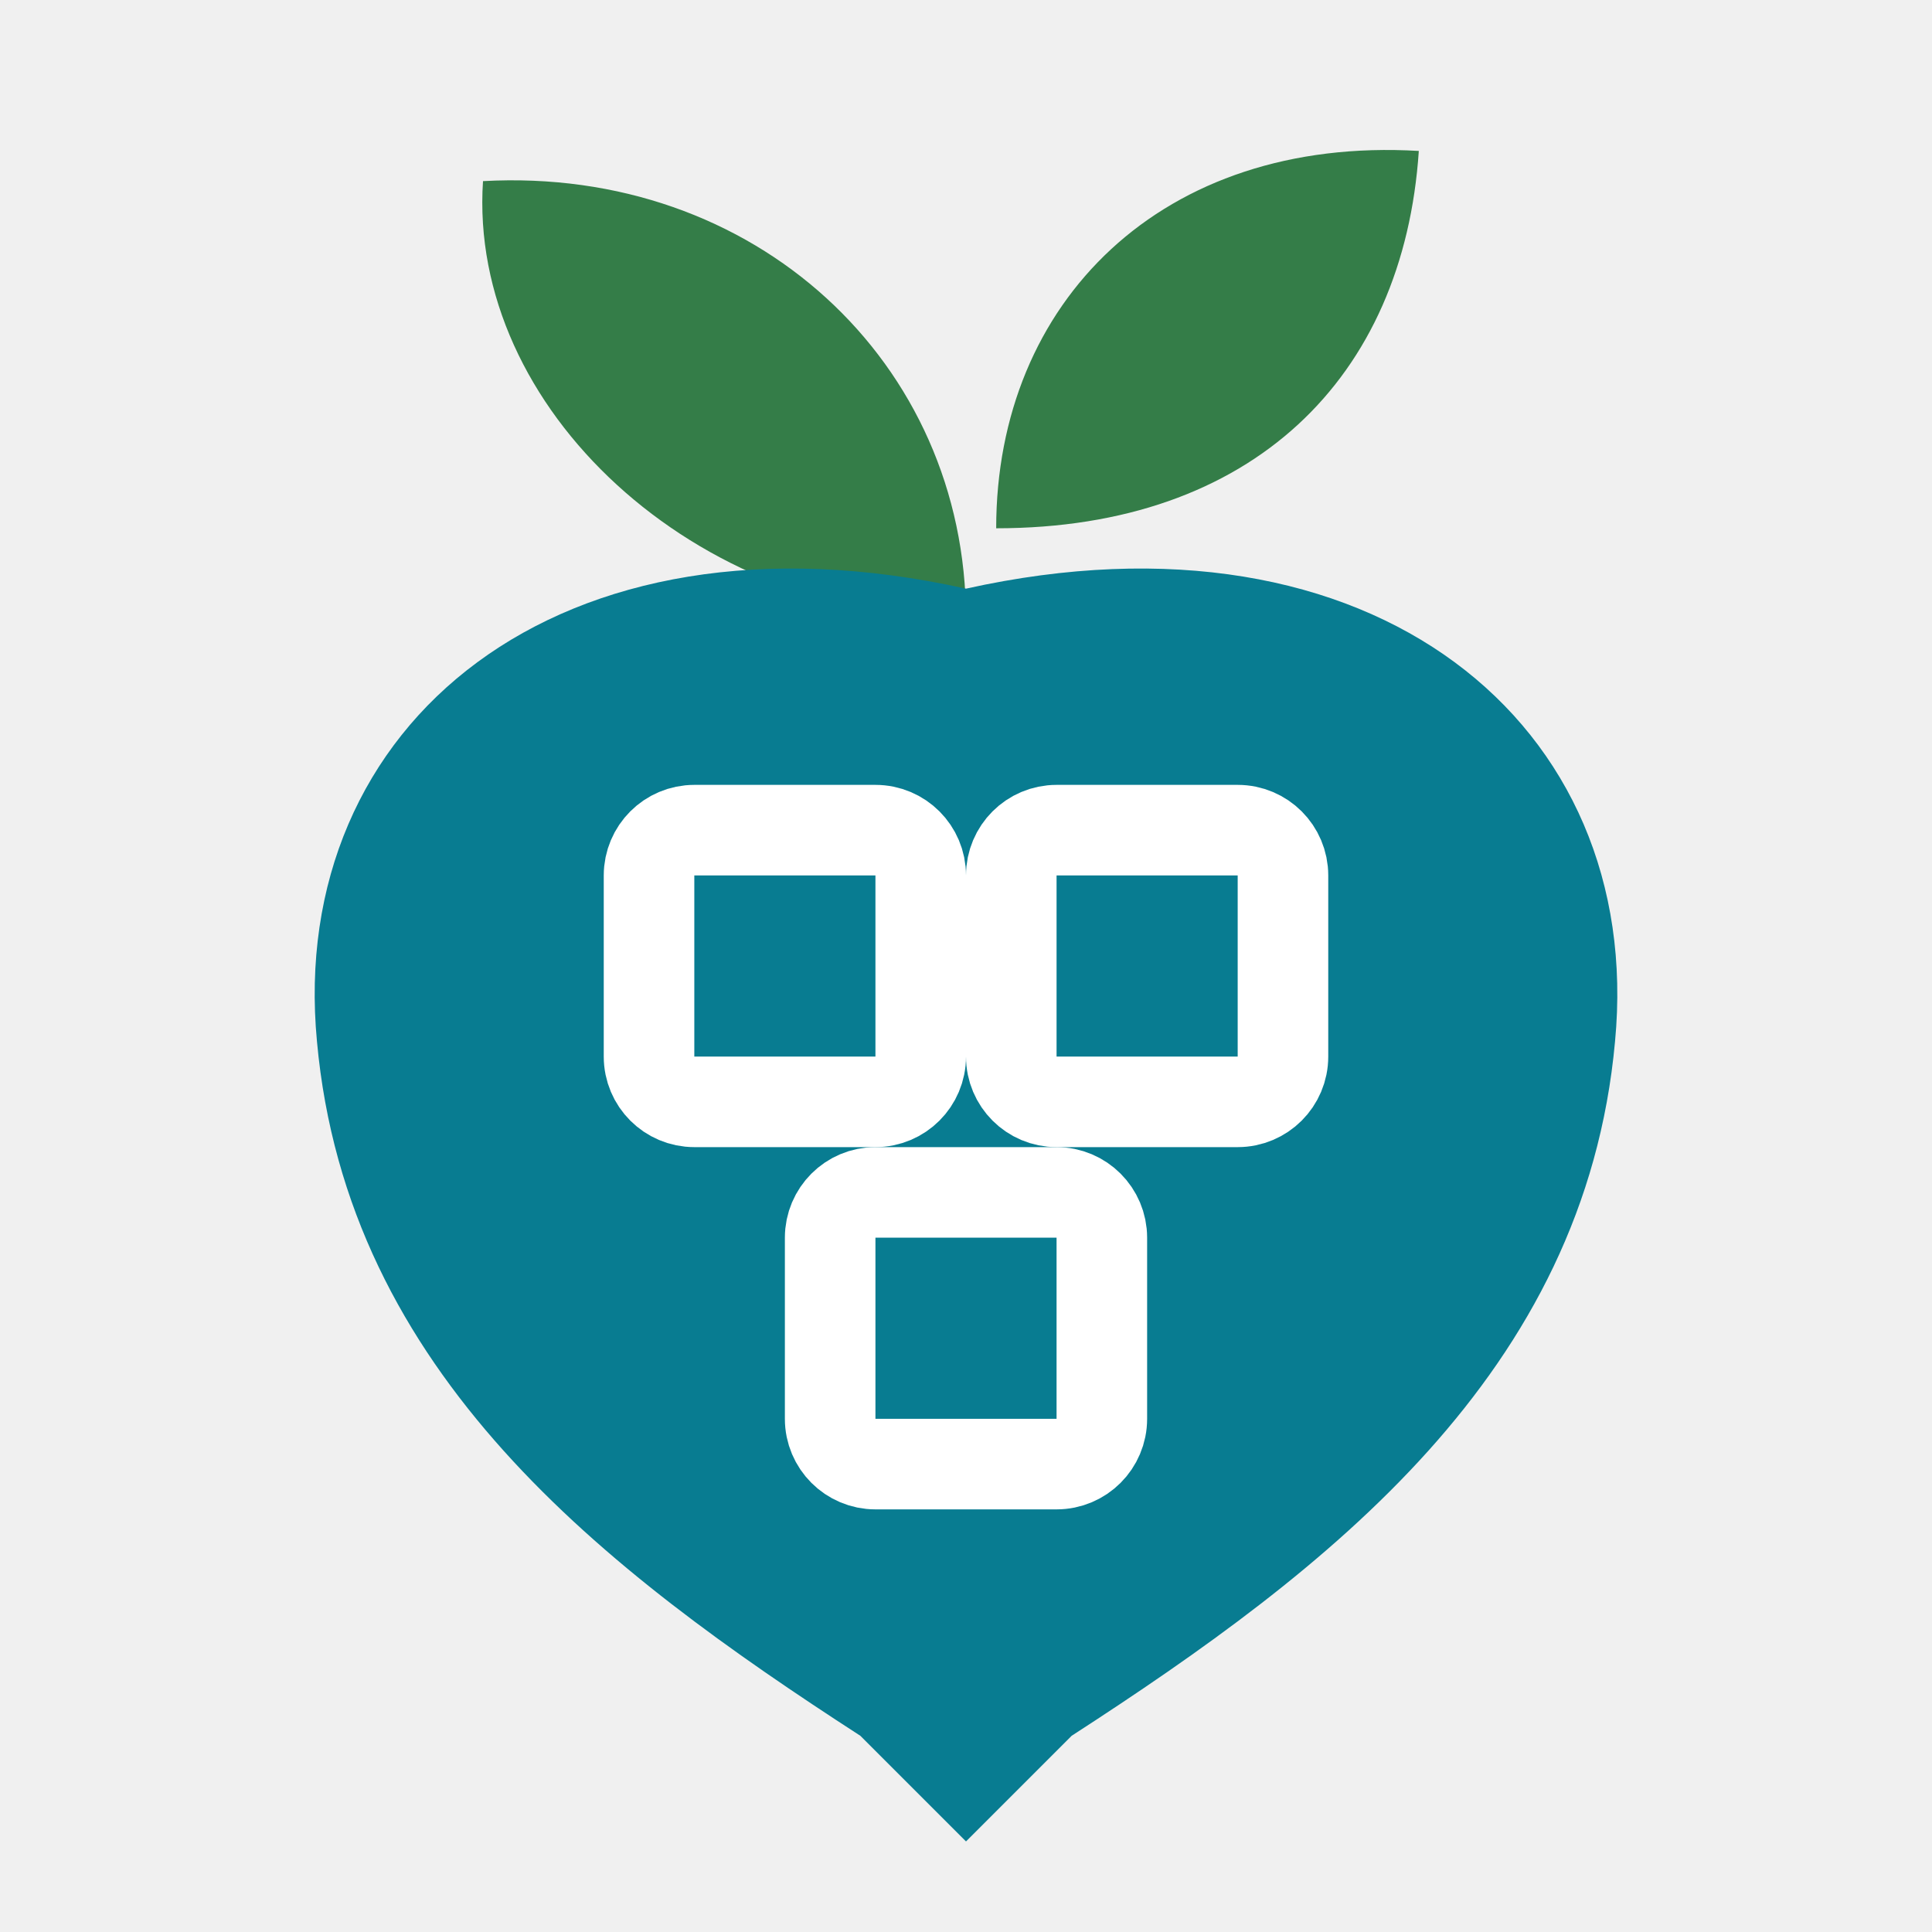
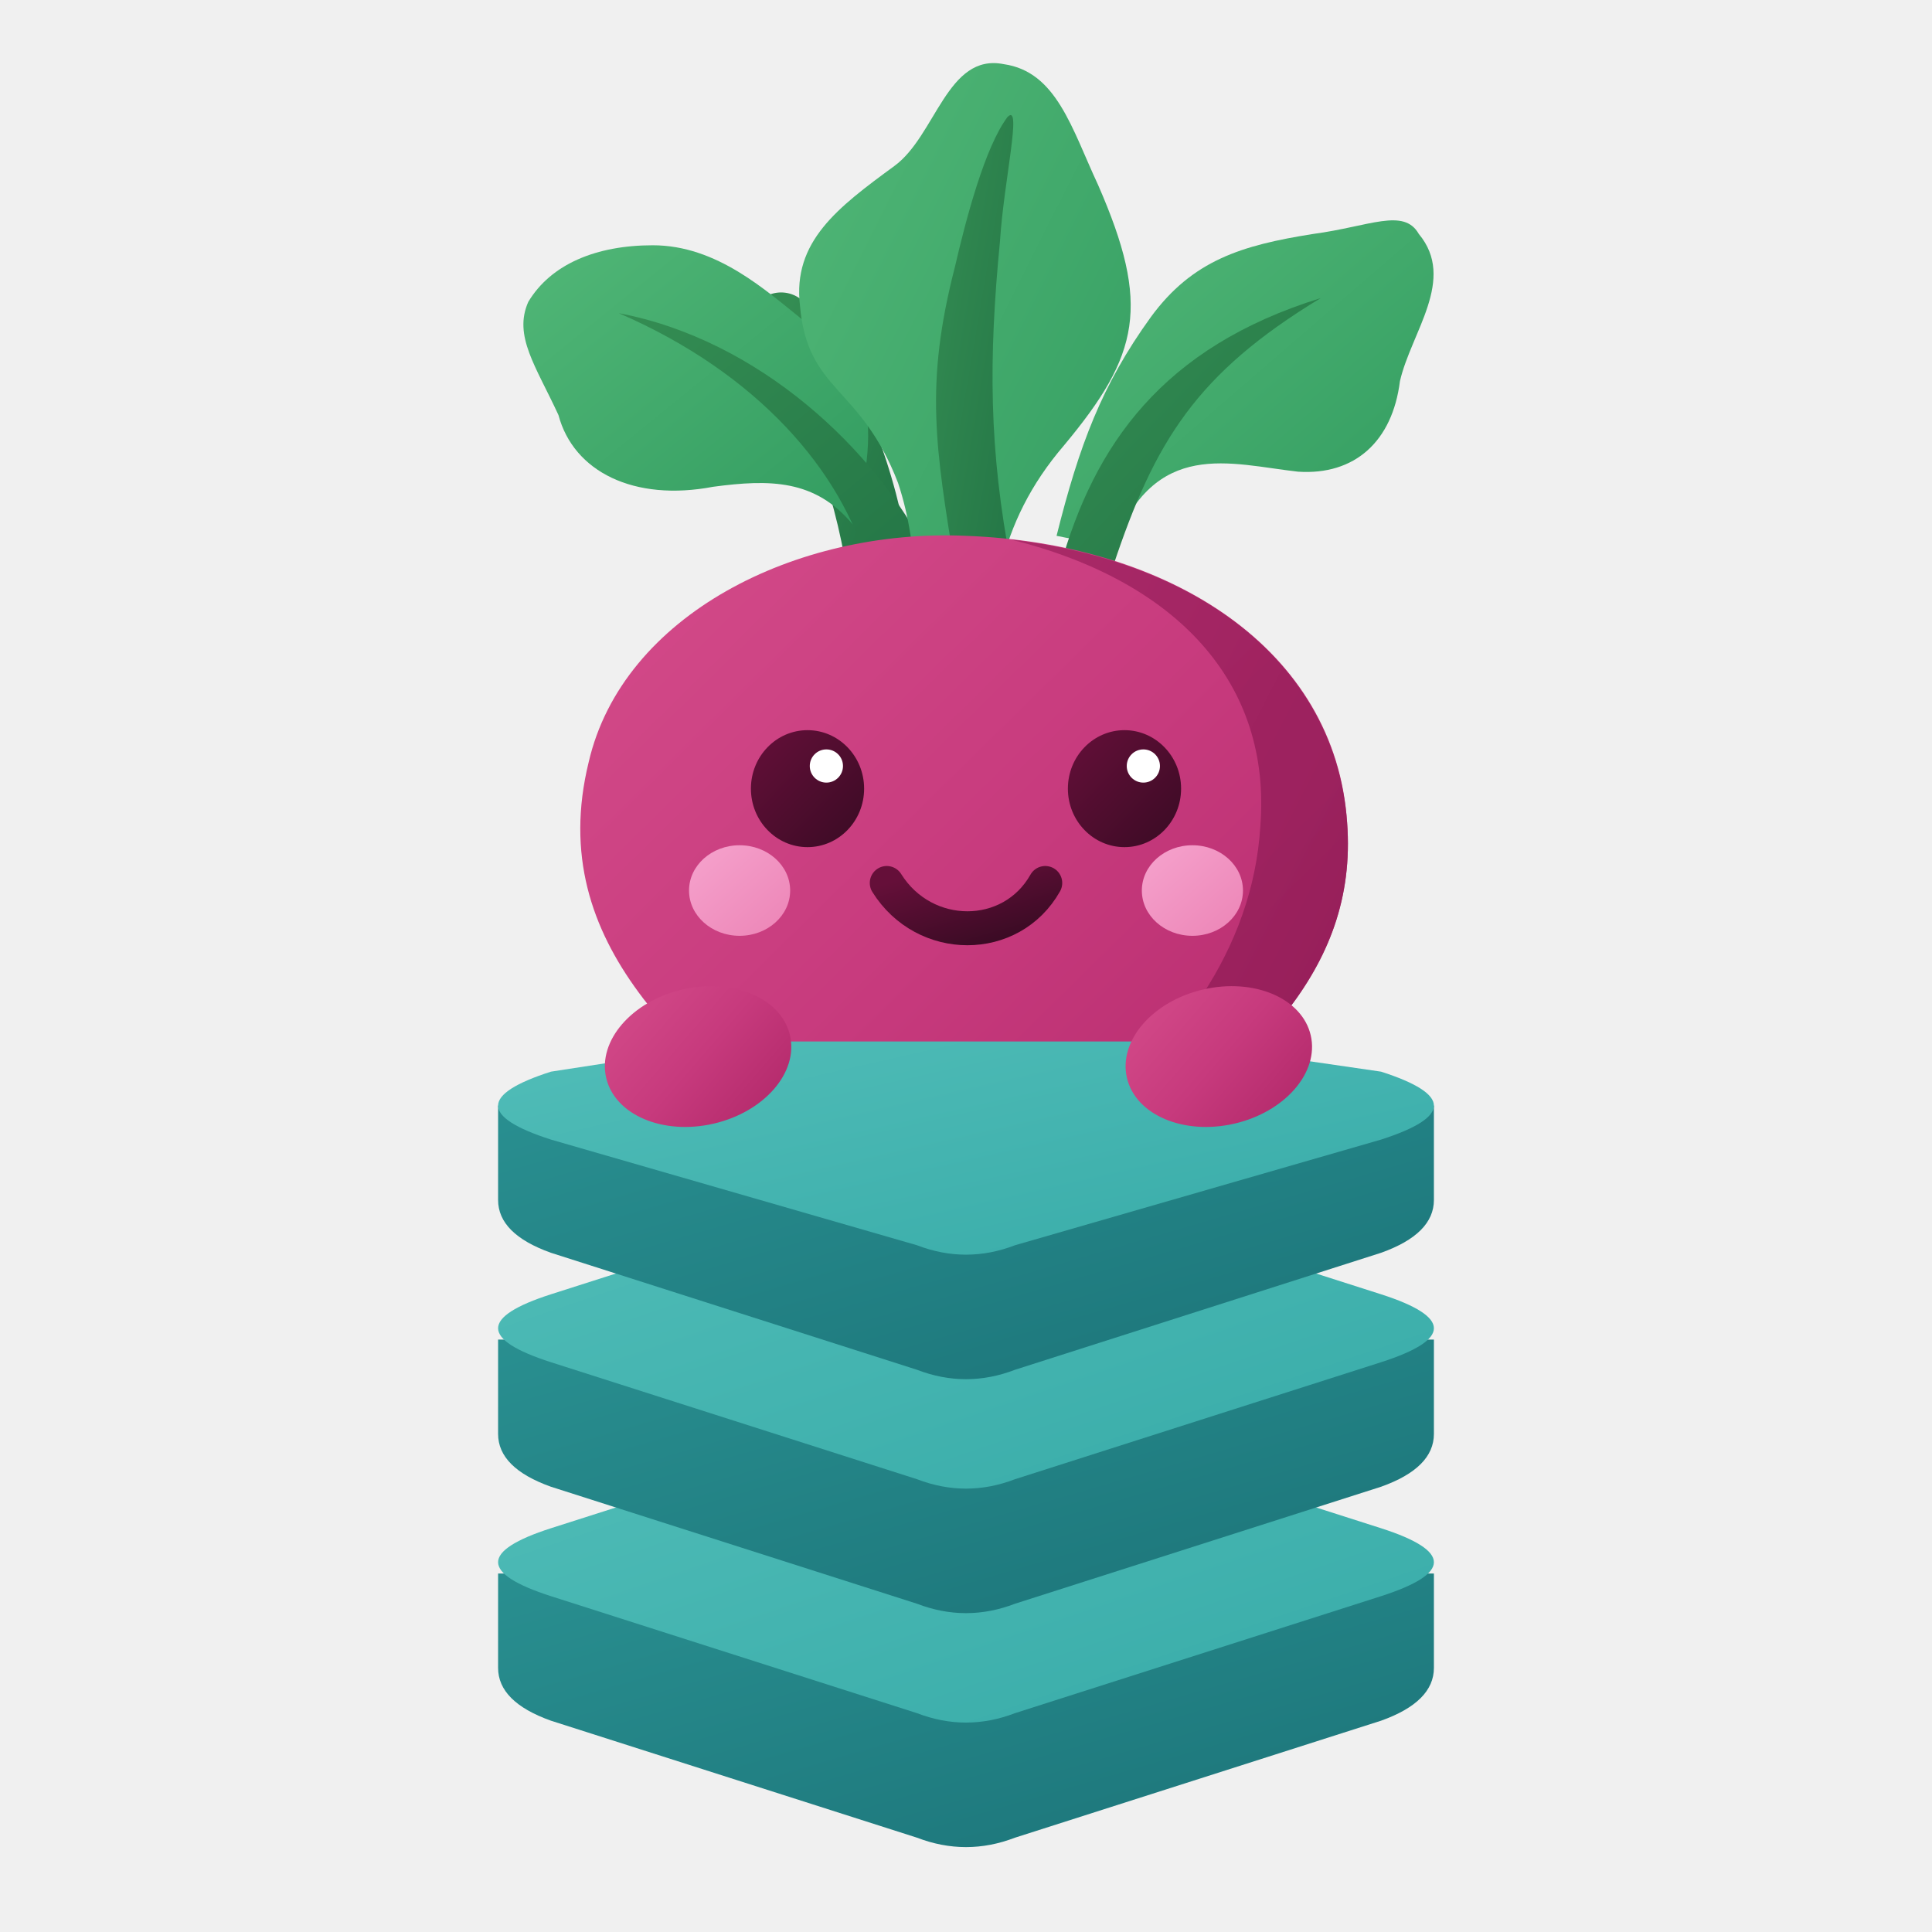
- <svg xmlns="http://www.w3.org/2000/svg" viewBox="0 0 128 128" width="128" height="128" fill="none" role="img" aria-label="btravstack framework">
-   <path d="M64 41C46 41 31 27 32 12c18-1 32 12 32 29ZM66 35C66 20 77 9 94 10c-1 15-11 25-28 25Z" fill="#347D48" />
-   <path d="M64 39C37 33 19 48 21 69c2 22 19 35 36 46l7 7 7-7c17-11 34-24 36-46 2-21-16-36-43-30Z" fill="#087C91" />
-   <g color="#FFFFFF" stroke="currentColor" stroke-width="6" stroke-linecap="round" stroke-linejoin="round">
-     <rect x="43" y="55" width="18" height="18" rx="3" />
-     <rect x="67" y="55" width="18" height="18" rx="3" />
-     <rect x="55" y="79" width="18" height="18" rx="3" />
+ <svg xmlns="http://www.w3.org/2000/svg" viewBox="0 0 512 512" width="512" height="512" fill="none" role="img" aria-label="btravstack beetroot mascot on three teal layers">
+   <defs>
+     <linearGradient id="bt-framework-light-small-beet" x1="0" y1="0" x2="1" y2="1">
+       <stop offset="0" stop-color="#D44C8A" />
+       <stop offset="0.5" stop-color="#C73A7D" />
+       <stop offset="1" stop-color="#B02768" />
+     </linearGradient>
+     <linearGradient id="bt-framework-light-small-shade" x1="0" y1="0" x2="1" y2="1">
+       <stop offset="0" stop-color="#A62665" />
+       <stop offset="1" stop-color="#8B1952" />
+     </linearGradient>
+     <linearGradient id="bt-framework-light-small-leaf" x1="0" y1="0" x2="1" y2="1">
+       <stop offset="0" stop-color="#51B777" />
+       <stop offset="1" stop-color="#329C60" />
+     </linearGradient>
+     <linearGradient id="bt-framework-light-small-stem" x1="0" y1="0" x2="1" y2="1">
+       <stop offset="0" stop-color="#348D53" />
+       <stop offset="1" stop-color="#247646" />
+     </linearGradient>
+     <linearGradient id="bt-framework-light-small-cheek" x1="0" y1="0" x2="1" y2="1">
+       <stop offset="0" stop-color="#F6A3CD" />
+       <stop offset="1" stop-color="#EC84B6" />
+     </linearGradient>
+     <linearGradient id="bt-framework-light-small-eye" x1="0" y1="0" x2="1" y2="1">
+       <stop offset="0" stop-color="#650F39" />
+       <stop offset="1" stop-color="#3A0B24" />
+     </linearGradient>
+     <linearGradient id="bt-framework-light-small-teal" x1="0" y1="0" x2="1" y2="1">
+       <stop offset="0" stop-color="#51BDB8" />
+       <stop offset="1" stop-color="#37ABA8" />
+     </linearGradient>
+     <linearGradient id="bt-framework-light-small-teal-side" x1="0" y1="0" x2="1" y2="1">
+       <stop offset="0" stop-color="#298F90" />
+       <stop offset="1" stop-color="#1B7378" />
+     </linearGradient>
+     <linearGradient id="bt-framework-light-small-orange" x1="0" y1="0" x2="1" y2="1">
+       <stop offset="0" stop-color="#FFAF64" />
+       <stop offset="0.5" stop-color="#F77A27" />
+       <stop offset="1" stop-color="#D95517" />
+     </linearGradient>
+     <linearGradient id="bt-framework-light-small-orange-side" x1="0" y1="0" x2="1" y2="1">
+       <stop offset="0" stop-color="#F58A38" />
+       <stop offset="1" stop-color="#DD611F" />
+     </linearGradient>
+     <linearGradient id="bt-framework-light-small-indigo" x1="0" y1="0" x2="1" y2="1">
+       <stop offset="0" stop-color="#9890F1" />
+       <stop offset="0.5" stop-color="#716BD1" />
+       <stop offset="1" stop-color="#514CA5" />
+     </linearGradient>
+     <linearGradient id="bt-framework-light-small-blue" x1="0" y1="0" x2="1" y2="1">
+       <stop offset="0" stop-color="#79ABE9" />
+       <stop offset="0.5" stop-color="#447EC8" />
+       <stop offset="1" stop-color="#295EA5" />
+     </linearGradient>
+     <linearGradient id="bt-framework-light-small-silver" x1="0" y1="0" x2="1" y2="1">
+       <stop offset="0" stop-color="#E5EAF1" />
+       <stop offset="0.5" stop-color="#B2C0D0" />
+       <stop offset="1" stop-color="#6F849D" />
+     </linearGradient>
+     <linearGradient id="bt-framework-light-small-card" x1="0" y1="0" x2="1" y2="1">
+       <stop offset="0" stop-color="#F7EDF4" />
+       <stop offset="1" stop-color="#E9DBE5" />
+     </linearGradient>
+     <linearGradient id="bt-framework-light-small-amber" x1="0" y1="0" x2="1" y2="1">
+       <stop offset="0" stop-color="#F5CD7A" />
+       <stop offset="0.5" stop-color="#D99E3D" />
+       <stop offset="1" stop-color="#B27521" />
+     </linearGradient>
+     <linearGradient id="bt-framework-light-small-palette" x1="0" y1="0" x2="1" y2="1">
+       <stop offset="0" stop-color="#F5D2E9" />
+       <stop offset="0.5" stop-color="#DE9AC6" />
+       <stop offset="1" stop-color="#B96FA5" />
+     </linearGradient>
+   </defs>
+   <path d="M132 417v25q0 9 14 14l97 31q13 5 26 0l97-31q14-5 14-14v-25Z" fill="url(#bt-framework-light-small-teal-side)" />
+   <path d="m146 405 97-31q13-4 26 0l97 31q28 9 0 18l-97 31q-13 5-26 0l-97-31q-28-9 0-18Z" fill="url(#bt-framework-light-small-teal)" />
+   <path d="M132 355v25q0 9 14 14l97 31q13 5 26 0l97-31q14-5 14-14v-25Z" fill="url(#bt-framework-light-small-teal-side)" />
+   <path d="m146 343 97-31q13-4 26 0l97 31q28 9 0 18l-97 31q-13 5-26 0l-97-31q-28-9 0-18Z" fill="url(#bt-framework-light-small-teal)" />
+   <g transform="translate(128 0)">
+     <g>
+       <path d="M105 151C101 126 93 105 79 86" fill="none" stroke="url(#bt-framework-light-small-stem)" stroke-width="17" stroke-linecap="round" />
+       <path d="M98 139C88 127 76 127 61 129 40 133 24 125 20 110 14 97 8 89 12 80 18 70 30 65 45 65 62 65 75 77 85 85 98 93 108 106 98 139Z" fill="url(#bt-framework-light-small-leaf)" />
+       <path d="M102 150C95 125 73 99 36 83 73 90 104 119 118 147Z" fill="url(#bt-framework-light-small-stem)" />
+       <path d="M125 149C125 125 126 105 120 87 110 61 96 63 94 40 92 23 104 14 119 3 130-5 133-27 148-24 162-22 166-7 173 8 187 40 184 53 164 77 146 98 144 119 143 149Z" fill="url(#bt-framework-light-small-leaf)" transform="translate(-10 41)" />
+       <path d="M125 150C120 119 117 102 125 71 128 58 133 39 139 31 143 27 138 48 137 64 134 95 134 119 140 150Z" fill="url(#bt-framework-light-small-stem)" />
+       <path d="M152 142C158 118 164 102 177 84 188 69 201 65 220 62 235 60 244 55 248 62 258 74 246 88 243 101 241 117 231 126 216 125 198 123 178 116 167 145Z" fill="url(#bt-framework-light-small-leaf)" />
+       <path d="M153 150C162 118 180 92 222 79 189 99 178 117 167 150Z" fill="url(#bt-framework-light-small-stem)" />
+       <path d="M128 142C83 140 37 163 28 202 16 251 55 280 89 309 103 321 117 328 128 341 139 329 153 321 168 309 203 282 232 258 229 218 226 172 182 144 128 142Z" fill="url(#bt-framework-light-small-beet)" />
+       <path d="M140 143C184 154 209 181 206 219 204 252 183 279 159 296 146 309 137 322 128 341 140 330 154 320 168 309 203 282 232 258 229 218 226 177 191 149 140 143Z" fill="url(#bt-framework-light-small-shade)" opacity=".85" />
+       <ellipse cx="86" cy="209" rx="15" ry="15.5" fill="url(#bt-framework-light-small-eye)" />
+       <ellipse cx="170" cy="209" rx="15" ry="15.5" fill="url(#bt-framework-light-small-eye)" />
+       <circle cx="91" cy="203" r="4.4" fill="#FFF" />
+       <circle cx="175" cy="203" r="4.4" fill="#FFF" />
+       <ellipse cx="68" cy="236" rx="13.4" ry="12" fill="url(#bt-framework-light-small-cheek)" />
+       <ellipse cx="188" cy="236" rx="13.4" ry="12" fill="url(#bt-framework-light-small-cheek)" />
+       <path d="M107 234C117 250 140 250 149 234" stroke="url(#bt-framework-light-small-eye)" stroke-width="9" stroke-linecap="round" />
+     </g>
  </g>
+   <path d="M132 293v25q0 9 14 14l97 31q13 5 26 0l97-31q14-5 14-14v-25Z" fill="url(#bt-framework-light-small-teal-side)" />
+   <path d="M198 276h113l55 8q28 9 0 18l-97 28q-13 5-26 0l-97-28q-28-9 0-18Z" fill="url(#bt-framework-light-small-teal)" />
+   <ellipse cx="185" cy="280" rx="25" ry="18.25" transform="rotate(-13 185 280)" fill="url(#bt-framework-light-small-beet)" />
+   <ellipse cx="323" cy="280" rx="25" ry="18.25" transform="rotate(-13 323 280)" fill="url(#bt-framework-light-small-beet)" />
</svg>
